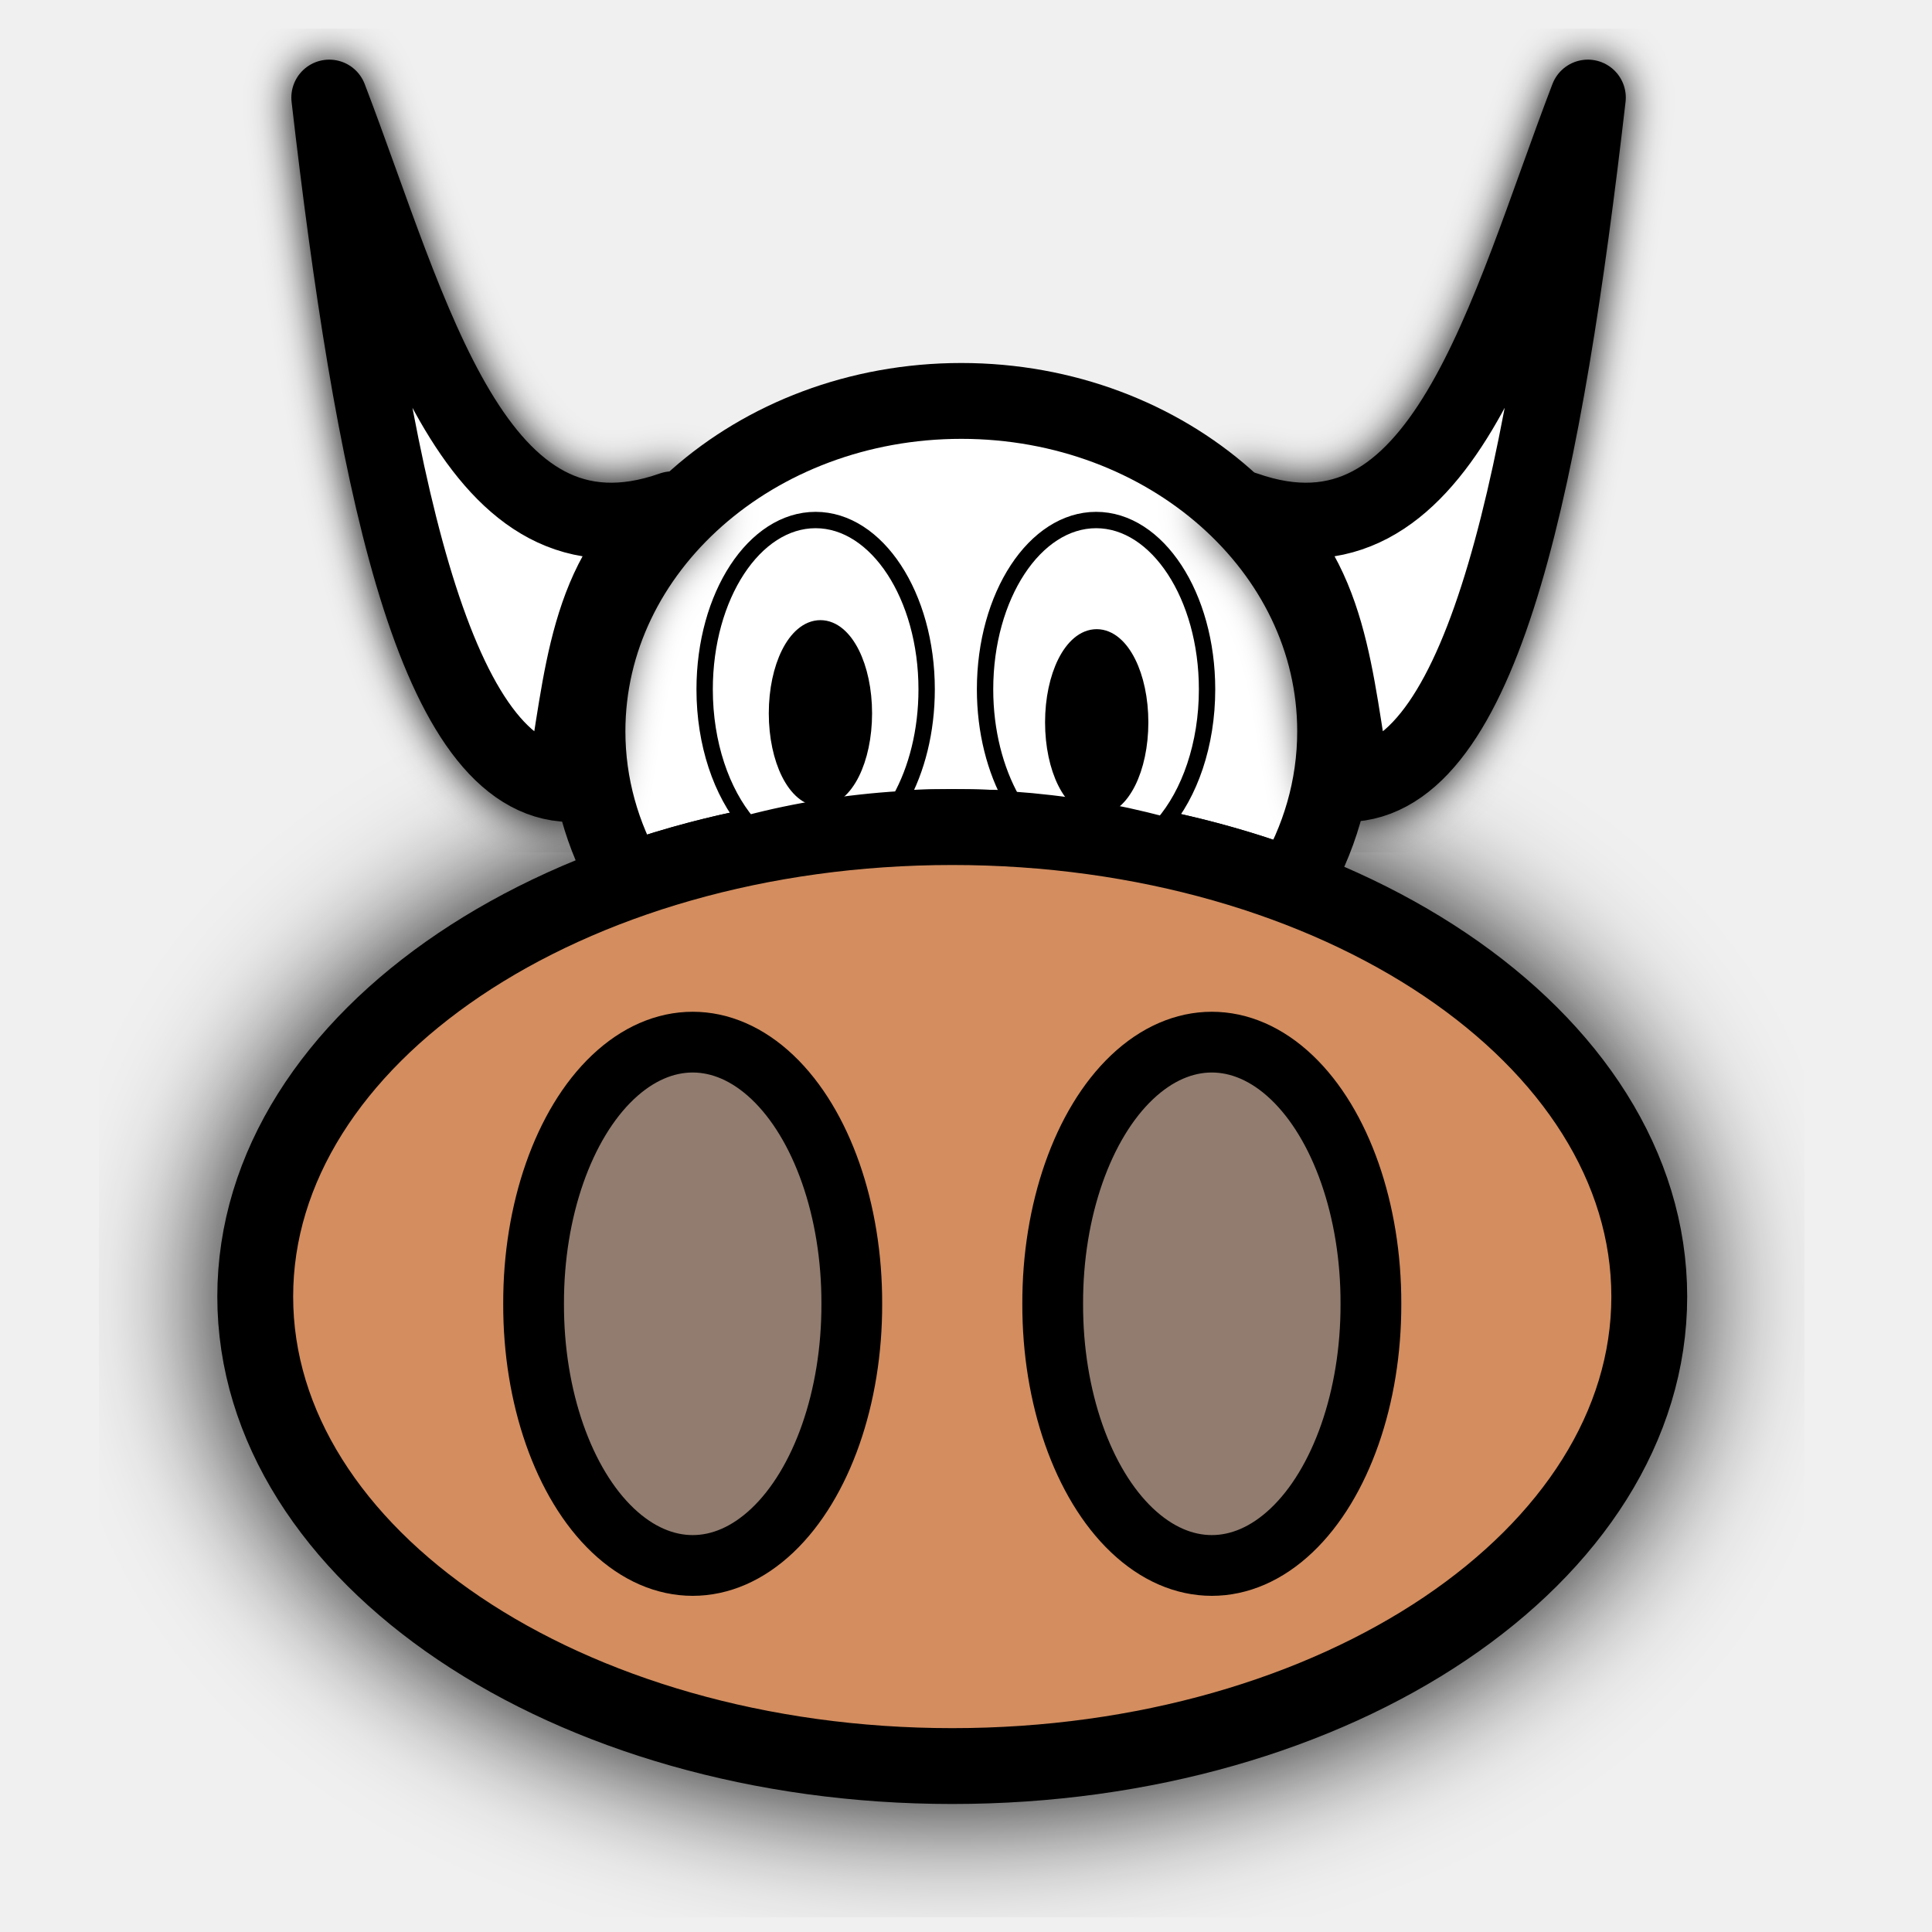
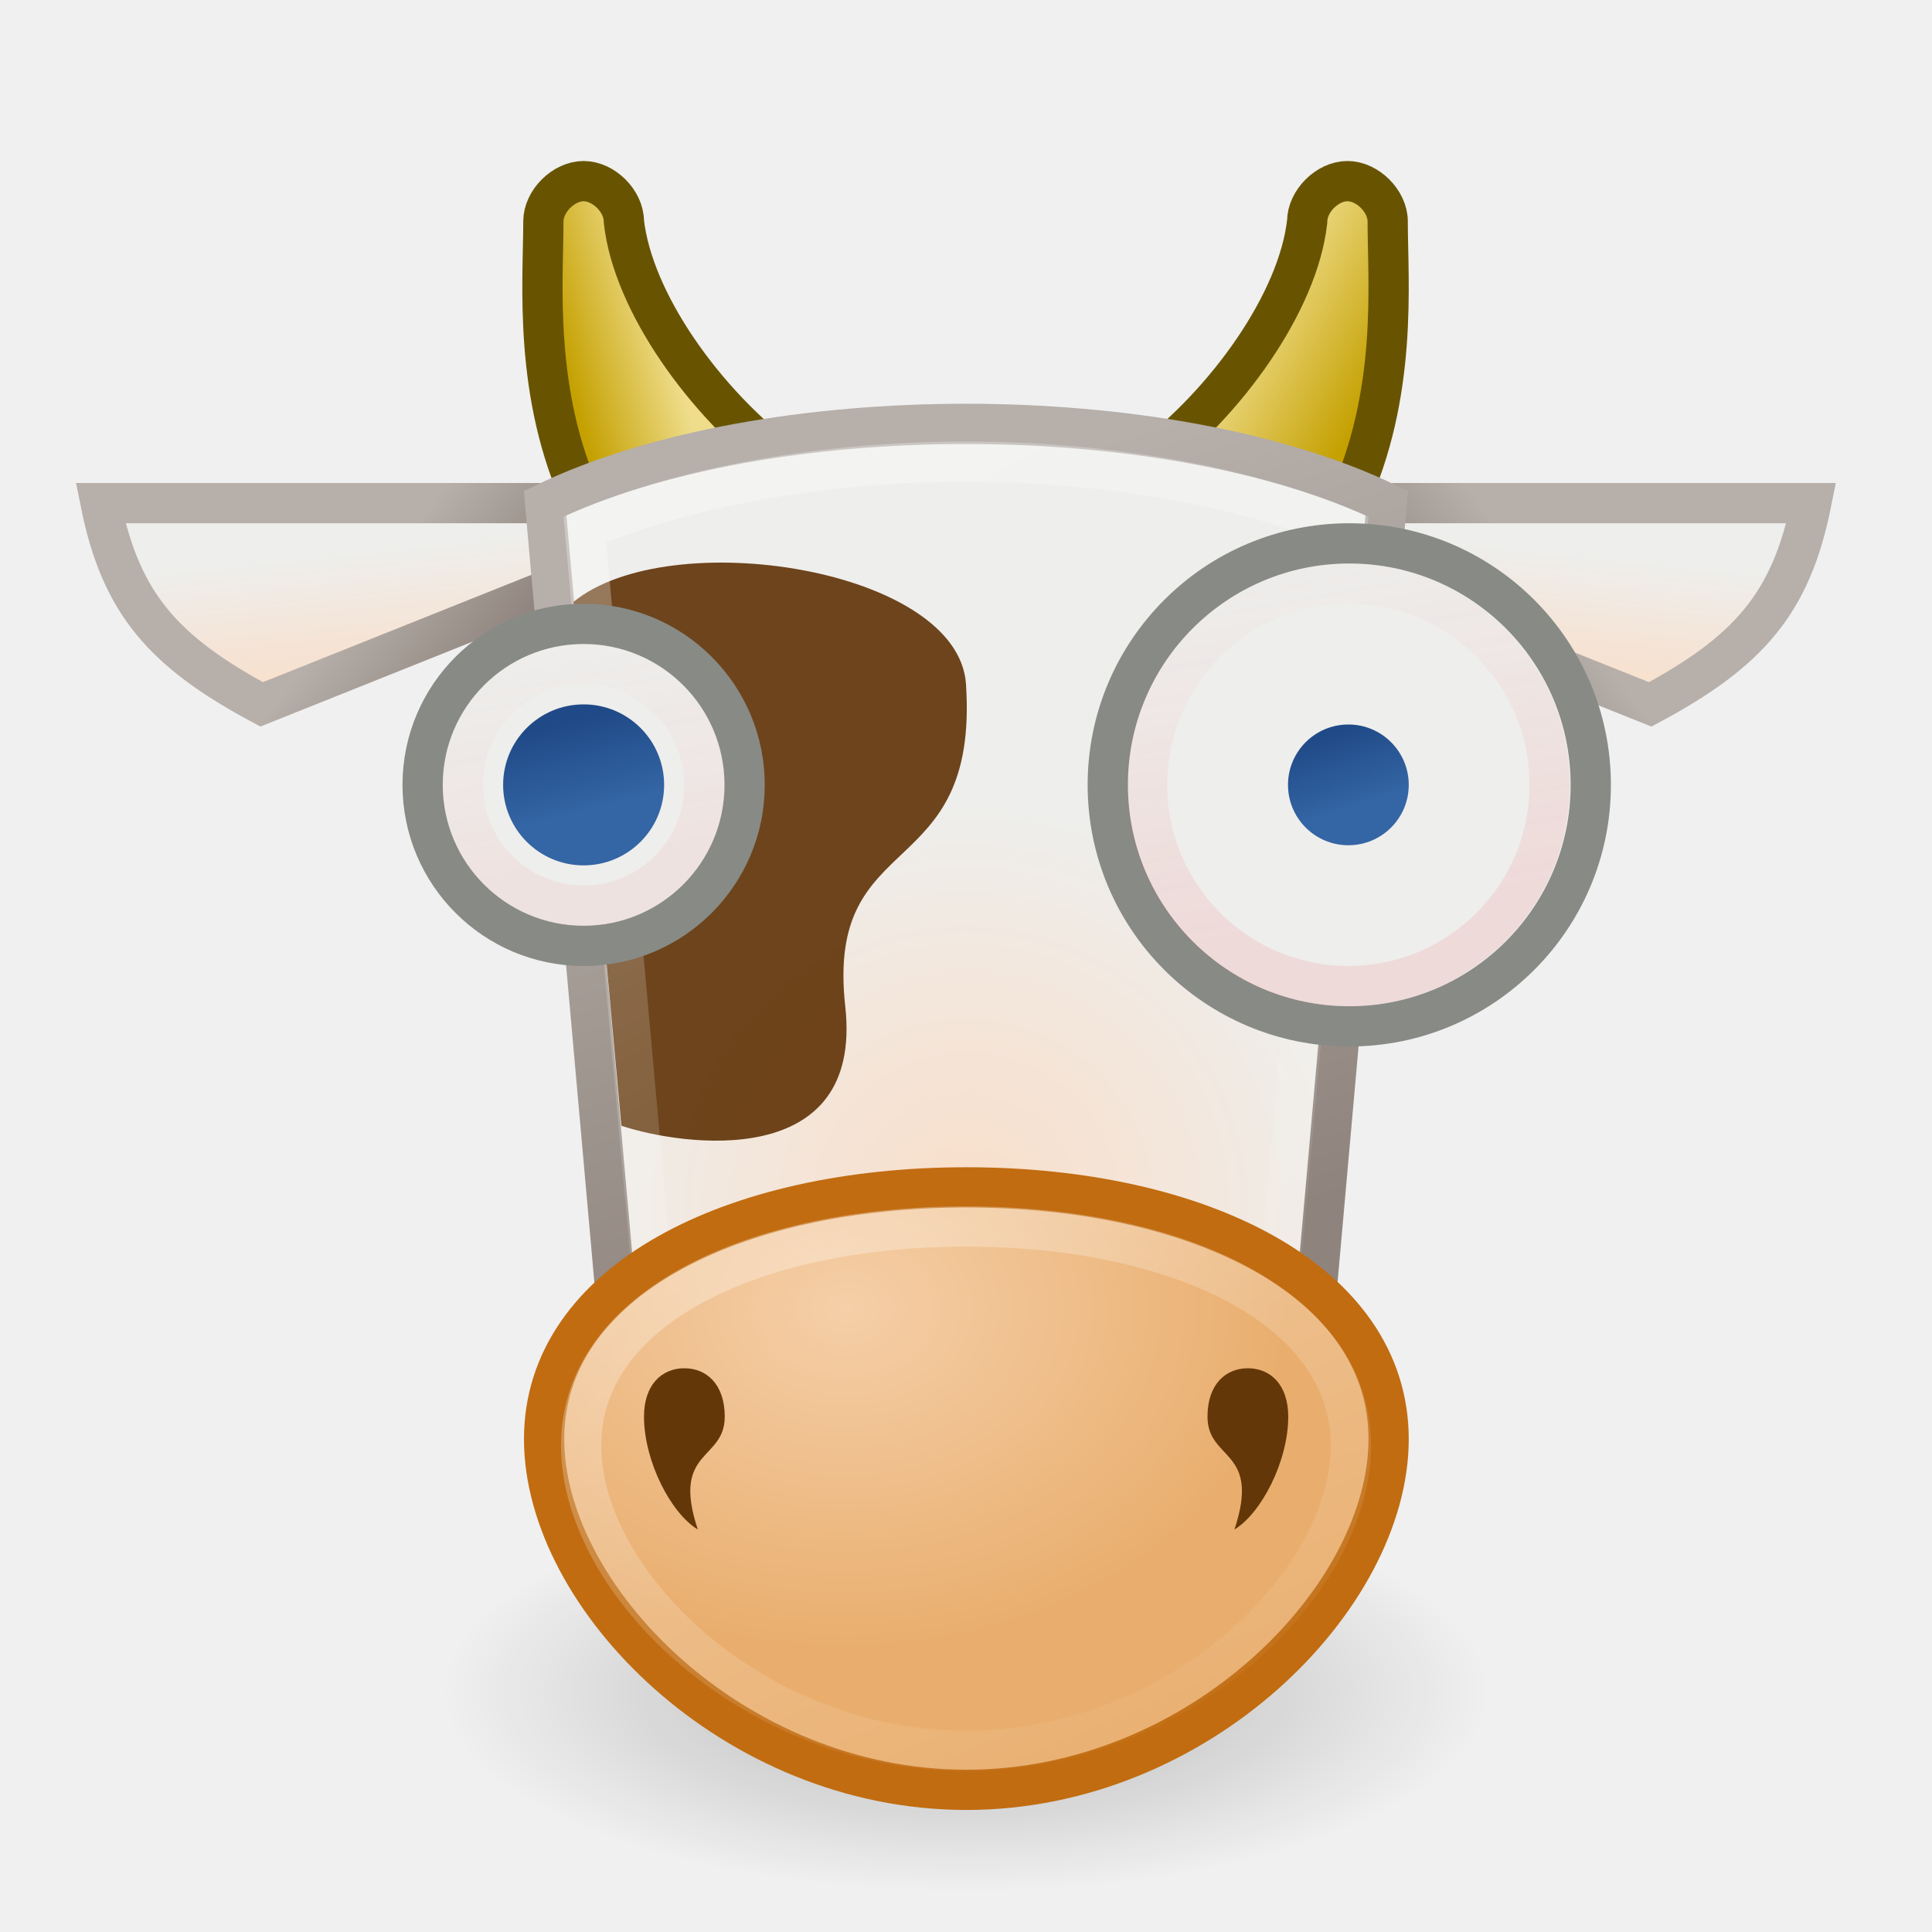
- <svg xmlns="http://www.w3.org/2000/svg" width="230" height="230" id="svg2" version="1.0">
+ <svg xmlns="http://www.w3.org/2000/svg" xmlns:xlink="http://www.w3.org/1999/xlink" width="48" height="48" id="svg2" version="1.0">
  <defs id="defs4">
-     <filter id="filter3219">
-       <feGaussianBlur stdDeviation="4.146" id="feGaussianBlur3221" />
-     </filter>
-     <filter id="filter3265" x="-0.112" width="1.223" y="-0.162" height="1.323">
-       <feGaussianBlur stdDeviation="13.514" id="feGaussianBlur3267" />
-     </filter>
+     <linearGradient id="linearGradient6524">
+       <stop style="stop-color:#000000;stop-opacity:1;" offset="0" id="stop6526" />
+       <stop style="stop-color:#000000;stop-opacity:0;" offset="1" id="stop6528" />
+     </linearGradient>
+     <linearGradient id="linearGradient6488">
+       <stop style="stop-color:#ffffff;stop-opacity:1;" offset="0" id="stop6490" />
+       <stop style="stop-color:#ffffff;stop-opacity:0;" offset="1" id="stop6492" />
+     </linearGradient>
+     <linearGradient id="linearGradient6445">
+       <stop style="stop-color:#b6afaa;stop-opacity:1" offset="0" id="stop6447" />
+       <stop style="stop-color:#8f847d;stop-opacity:1" offset="1" id="stop6449" />
+     </linearGradient>
+     <linearGradient id="linearGradient6414">
+       <stop style="stop-color:#3465a4;stop-opacity:1;" offset="0" id="stop6416" />
+       <stop style="stop-color:#204a87;stop-opacity:1" offset="1" id="stop6418" />
+     </linearGradient>
+     <linearGradient id="linearGradient6402">
+       <stop style="stop-color:#ef2929;stop-opacity:1;" offset="0" id="stop6404" />
+       <stop style="stop-color:#ef2929;stop-opacity:0;" offset="1" id="stop6406" />
+     </linearGradient>
+     <linearGradient id="linearGradient6382">
+       <stop style="stop-color:#c4a000;stop-opacity:1;" offset="0" id="stop6384" />
+       <stop style="stop-color:#efdd8c;stop-opacity:1" offset="1" id="stop6386" />
+     </linearGradient>
+     <linearGradient id="linearGradient6354">
+       <stop style="stop-color:#f5cfa8;stop-opacity:1" offset="0" id="stop6356" />
+       <stop style="stop-color:#e9ae6e;stop-opacity:1" offset="1" id="stop6358" />
+     </linearGradient>
+     <linearGradient id="linearGradient6344">
+       <stop style="stop-color:#f9dec9;stop-opacity:1" offset="0" id="stop6346" />
+       <stop style="stop-color:#eeeeec;stop-opacity:1" offset="1" id="stop6348" />
+     </linearGradient>
+     <radialGradient xlink:href="#linearGradient6344" id="radialGradient6352" cx="24" cy="29.005" fx="24" fy="29.005" r="10.955" gradientTransform="matrix(0.9127844,-1.1902367e-7,1.1902369e-7,0.9127845,2.093172,3.524701)" gradientUnits="userSpaceOnUse" />
+     <radialGradient xlink:href="#linearGradient6354" id="radialGradient6360" cx="21" cy="31.027" fx="21" fy="31.027" r="10.991" gradientTransform="matrix(1,0,0,0.7718669,0,8.551292)" gradientUnits="userSpaceOnUse" />
+     <linearGradient xlink:href="#linearGradient6382" id="linearGradient6388" x1="14" y1="9" x2="16.572" y2="8.285" gradientUnits="userSpaceOnUse" />
+     <linearGradient xlink:href="#linearGradient6382" id="linearGradient6396" x1="33" y1="10" x2="29" y2="8" gradientUnits="userSpaceOnUse" />
+     <linearGradient xlink:href="#linearGradient6402" id="linearGradient6408" x1="15.5" y1="17.5" x2="14.5" y2="12" gradientUnits="userSpaceOnUse" />
+     <linearGradient xlink:href="#linearGradient6402" id="linearGradient6412" gradientUnits="userSpaceOnUse" x1="15.5" y1="17.5" x2="14.5" y2="12" />
+     <linearGradient xlink:href="#linearGradient6414" id="linearGradient6420" x1="17" y1="6.333" x2="16.711" y2="5.241" gradientUnits="userSpaceOnUse" />
+     <linearGradient xlink:href="#linearGradient6414" id="linearGradient6428" x1="17" y1="6.388" x2="16.6" y2="5.188" gradientUnits="userSpaceOnUse" />
+     <linearGradient xlink:href="#linearGradient6382" id="linearGradient6432" gradientUnits="userSpaceOnUse" x1="13.977" y1="10" x2="17.293" y2="8.177" gradientTransform="matrix(-1,0,0,1,47.97687,0)" />
+     <linearGradient xlink:href="#linearGradient6344" id="linearGradient6443" x1="6.909" y1="17.336" x2="6.562" y2="13.938" gradientUnits="userSpaceOnUse" />
+     <linearGradient xlink:href="#linearGradient6445" id="linearGradient6451" x1="22.481" y1="12.391" x2="28.267" y2="31.266" gradientUnits="userSpaceOnUse" />
+     <linearGradient xlink:href="#linearGradient6445" id="linearGradient6459" x1="9.25" y1="14.375" x2="12.188" y2="16.688" gradientUnits="userSpaceOnUse" />
+     <linearGradient xlink:href="#linearGradient6344" id="linearGradient6463" gradientUnits="userSpaceOnUse" x1="6.909" y1="17.336" x2="6.562" y2="13.938" gradientTransform="matrix(-1,0,0,1,47.5,0)" />
+     <linearGradient xlink:href="#linearGradient6445" id="linearGradient6465" gradientUnits="userSpaceOnUse" x1="9.25" y1="14.375" x2="12.188" y2="16.688" gradientTransform="matrix(-1,0,0,1,47.5,0)" />
+     <linearGradient xlink:href="#linearGradient6344" id="linearGradient6473" gradientUnits="userSpaceOnUse" gradientTransform="matrix(-1,0,0,1,47.5,0)" x1="6.909" y1="17.336" x2="6.562" y2="13.938" />
+     <linearGradient xlink:href="#linearGradient6445" id="linearGradient6475" gradientUnits="userSpaceOnUse" gradientTransform="matrix(-1,0,0,1,47.5,0)" x1="9.25" y1="14.375" x2="12.188" y2="16.688" />
+     <linearGradient xlink:href="#linearGradient6344" id="linearGradient6478" gradientUnits="userSpaceOnUse" gradientTransform="matrix(-1,0,0,1,47.5,0)" x1="6.909" y1="17.336" x2="6.562" y2="13.938" />
+     <linearGradient xlink:href="#linearGradient6445" id="linearGradient6480" gradientUnits="userSpaceOnUse" gradientTransform="matrix(-1,0,0,1,47.5,0)" x1="9.25" y1="14.375" x2="12.188" y2="16.688" />
+     <linearGradient xlink:href="#linearGradient6488" id="linearGradient6494" x1="12" y1="8" x2="29" y2="42" gradientUnits="userSpaceOnUse" />
+     <linearGradient xlink:href="#linearGradient6488" id="linearGradient6508" x1="19.297" y1="30.079" x2="26" y2="46" gradientUnits="userSpaceOnUse" />
+     <radialGradient xlink:href="#linearGradient6344" id="radialGradient6512" gradientUnits="userSpaceOnUse" gradientTransform="matrix(0.9127844,-1.1902367e-7,1.1902369e-7,0.9127845,2.093172,3.524701)" cx="24" cy="29.005" fx="24" fy="29.005" r="10.955" />
+     <linearGradient xlink:href="#linearGradient6445" id="linearGradient6514" gradientUnits="userSpaceOnUse" x1="22.481" y1="12.391" x2="28.267" y2="31.266" />
+     <linearGradient xlink:href="#linearGradient6488" id="linearGradient6520" gradientUnits="userSpaceOnUse" x1="16.653" y1="11.394" x2="30" y2="39" />
+     <radialGradient xlink:href="#linearGradient6524" id="radialGradient6530" cx="56" cy="32" fx="56" fy="32" r="7" gradientTransform="matrix(1,0,0,0.4285714,0,18.28571)" gradientUnits="userSpaceOnUse" />
  </defs>
-   <g id="layer1" transform="translate(-169.9943,-400.2606)">
-     <g id="g2404" transform="matrix(1.013808,0,0,1.013808,2.694088,-8.492544)">
-       <path style="opacity:1;fill:#000000;fill-opacity:1;fill-rule:nonzero;stroke:#000000;stroke-width:15;stroke-miterlimit:4;stroke-dasharray:none;stroke-opacity:1;filter:url(#filter3265)" id="path3223" d="M 517.143,466.648 A 137.857,92.857 0 1 1 241.429,466.648 A 137.857,92.857 0 1 1 517.143,466.648 z" transform="matrix(0.5937155,0,0,0.5937155,51.65292,278.3818)" />
-       <path id="path3195" d="M 277.904,450.265 C 253.675,450.265 234.006,467.641 234.006,489.061 C 234.006,495.382 235.737,501.356 238.774,506.631 C 250.15,502.594 263.103,500.304 276.846,500.304 C 291.3,500.304 304.872,502.846 316.662,507.28 C 319.937,501.848 321.801,495.642 321.801,489.061 C 321.801,467.641 302.132,450.265 277.904,450.265 z" style="opacity:1;fill:#ffffff;fill-opacity:1;fill-rule:nonzero;stroke:#000000;stroke-width:8.906;stroke-miterlimit:4;stroke-dasharray:none;stroke-opacity:1" />
-       <path transform="matrix(0.5937155,0,0,0.5937155,51.65292,278.3818)" d="M 517.143,466.648 A 137.857,92.857 0 1 1 241.429,466.648 A 137.857,92.857 0 1 1 517.143,466.648 z" id="path3160" style="opacity:1;fill:#d38d5f;fill-opacity:1;fill-rule:nonzero;stroke:#000000;stroke-width:15;stroke-miterlimit:4;stroke-dasharray:none;stroke-opacity:1" />
-       <path transform="matrix(0.4755632,0,0,0.4755632,93.84174,318.7399)" d="M 360,499.505 A 39.286,64.286 0 1 1 281.429,499.505 A 39.286,64.286 0 1 1 360,499.505 z" id="path3162" style="opacity:1;fill:#917c6f;fill-opacity:1;fill-rule:nonzero;stroke:#000000;stroke-width:15;stroke-miterlimit:4;stroke-dasharray:none;stroke-opacity:1" />
-       <path style="opacity:1;fill:#917c6f;fill-opacity:1;fill-rule:nonzero;stroke:#000000;stroke-width:15;stroke-miterlimit:4;stroke-dasharray:none;stroke-opacity:1" id="path3164" d="M 360,499.505 A 39.286,64.286 0 1 1 281.429,499.505 A 39.286,64.286 0 1 1 360,499.505 z" transform="matrix(0.4755632,0,0,0.4755632,154.7999,318.7399)" />
-       <path id="path3181" d="M 260.792,464.25 C 253.596,464.25 247.765,473.153 247.765,484.136 C 247.765,490.54 249.756,496.24 252.837,499.88 C 258.468,498.396 264.47,497.435 270.727,497.043 C 272.667,493.57 273.834,489.055 273.834,484.136 C 273.834,473.153 267.988,464.25 260.792,464.25 z M 293.735,464.25 C 286.539,464.25 280.693,473.153 280.693,484.136 C 280.693,489.078 281.888,493.608 283.845,497.089 C 290.048,497.523 295.994,498.521 301.569,500.03 C 304.721,496.397 306.762,490.624 306.762,484.136 C 306.762,473.153 300.931,464.25 293.735,464.25 z" style="fill:#ffffff;fill-opacity:1;fill-rule:nonzero;stroke:#000000;stroke-width:1.921;stroke-miterlimit:4;stroke-opacity:1" />
-       <path transform="matrix(0.5937155,0,0,0.5937155,65.22356,269.052)" d="M 338.571,367.005 A 8.214,16.429 0 1 1 322.143,367.005 A 8.214,16.429 0 1 1 338.571,367.005 z" id="path3191" style="opacity:1;fill:#000000;fill-opacity:1;fill-rule:nonzero;stroke:#000000;stroke-width:4;stroke-miterlimit:4;stroke-dasharray:none;stroke-opacity:1" />
-       <path transform="matrix(0.5937155,0,0,0.5937155,97.66586,270.1122)" d="M 338.571,367.005 A 8.214,16.429 0 1 1 322.143,367.005 A 8.214,16.429 0 1 1 338.571,367.005 z" id="path3193" style="opacity:1;fill:#000000;fill-opacity:1;fill-rule:nonzero;stroke:#000000;stroke-width:4;stroke-miterlimit:4;stroke-dasharray:none;stroke-opacity:1" />
-       <path transform="matrix(0.5937155,0,0,0.5937155,65.22356,269.052)" id="path3205" style="fill:#000000;fill-opacity:1;fill-rule:evenodd;stroke:#000000;stroke-width:15;stroke-linecap:round;stroke-linejoin:round;stroke-miterlimit:4;stroke-dasharray:none;stroke-opacity:1;filter:url(#filter3219)" d="M 414.286,326.648 C 453.419,340.459 465.799,287.924 482.143,245.219 C 473.704,318.236 462.07,378.641 435.714,380.934 C 432.044,360.986 431.526,339.358 414.286,326.648 z M 301.071,326.648 C 261.939,340.459 249.559,287.924 233.214,245.219 C 241.653,318.236 253.287,378.641 279.643,380.934 C 283.313,360.986 283.832,339.358 301.071,326.648 z" />
-       <path d="M 311.191,462.988 C 334.425,471.188 341.775,439.997 351.479,414.643 C 346.469,457.994 339.562,493.857 323.914,495.218 C 321.735,483.375 321.427,470.534 311.191,462.988 z M 243.974,462.988 C 220.741,471.188 213.39,439.997 203.686,414.643 C 208.697,457.994 215.604,493.857 231.252,495.218 C 233.431,483.375 233.739,470.534 243.974,462.988 z" style="fill:#ffffff;fill-opacity:1;fill-rule:evenodd;stroke:#000000;stroke-width:8.906;stroke-linecap:round;stroke-linejoin:round;stroke-miterlimit:4;stroke-dasharray:none;stroke-opacity:1" id="path3200" />
-     </g>
+   <g id="layer1">
+     <path style="opacity:0.25;fill:url(#radialGradient6530);fill-opacity:1;fill-rule:nonzero;stroke:none;stroke-width:1;stroke-linecap:butt;stroke-linejoin:round;marker:none;marker-start:none;marker-mid:none;marker-end:none;stroke-miterlimit:4;stroke-dasharray:none;stroke-dashoffset:0;stroke-opacity:1;visibility:visible;display:inline;overflow:visible;enable-background:accumulate" id="path6522" d="M 63,32 A 7,3 0 1 1 49,32 A 7,3 0 1 1 63,32 z" transform="matrix(1.857143,0,0,1.65625,-79.99999,-10.96875)" />
+     <path id="path6461" d="M 45,12.5 L 34,12.5 L 33.5,14.5 L 41,17.5 C 43.431,16.195 44.5,15 45,12.5 z" style="fill:url(#linearGradient6463);fill-opacity:1;fill-rule:nonzero;stroke:url(#linearGradient6465);stroke-width:1;stroke-linecap:butt;stroke-linejoin:miter;marker:none;marker-start:none;marker-mid:none;marker-end:none;stroke-miterlimit:4;stroke-dashoffset:0;stroke-opacity:1;visibility:visible;display:inline;overflow:visible;enable-background:accumulate" />
+     <path id="path6430" d="M 34.477,5.5 C 34.477,5 33.977,4.5 33.477,4.5 C 32.977,4.5 32.477,5 32.477,5.5 C 32.256,7.5 30.477,10 28.477,11.5 L 33.477,12.5 C 34.742,9.79 34.477,7 34.477,5.5 z" style="fill:url(#linearGradient6432);fill-opacity:1;fill-rule:nonzero;stroke:#685400;stroke-width:1;stroke-linecap:butt;stroke-linejoin:round;marker:none;marker-start:none;marker-mid:none;marker-end:none;stroke-miterlimit:4;stroke-dashoffset:0;stroke-opacity:1;visibility:visible;display:inline;overflow:visible;enable-background:accumulate" />
+     <path style="fill:url(#linearGradient6388);fill-opacity:1;fill-rule:nonzero;stroke:#685400;stroke-width:1;stroke-linecap:butt;stroke-linejoin:round;marker:none;marker-start:none;marker-mid:none;marker-end:none;stroke-miterlimit:4;stroke-dashoffset:0;stroke-opacity:1;visibility:visible;display:inline;overflow:visible;enable-background:accumulate" d="M 13.5,5.5 C 13.5,5 14,4.5 14.5,4.5 C 15,4.5 15.5,5 15.5,5.5 C 15.721,7.5 17.5,10 19.5,11.5 L 14.5,12.5 C 13.235,9.79 13.5,7 13.5,5.5 z" id="rect6339" />
+     <path style="fill:url(#linearGradient6443);fill-opacity:1;fill-rule:nonzero;stroke:url(#linearGradient6459);stroke-width:1;stroke-linecap:butt;stroke-linejoin:miter;marker:none;marker-start:none;marker-mid:none;marker-end:none;stroke-miterlimit:4;stroke-dashoffset:0;stroke-opacity:1;visibility:visible;display:inline;overflow:visible;enable-background:accumulate" d="M 2.5,12.5 L 13.5,12.5 L 14,14.5 L 6.5,17.5 C 4.069,16.195 3,15 2.5,12.5 z" id="rect6319" />
+     <path style="fill:url(#radialGradient6352);fill-opacity:1;fill-rule:nonzero;stroke:url(#linearGradient6451);stroke-width:1;stroke-linecap:butt;stroke-linejoin:miter;marker:none;marker-start:none;marker-mid:none;marker-end:none;stroke-miterlimit:4;stroke-dashoffset:0;stroke-opacity:1;visibility:visible;display:inline;overflow:visible;enable-background:accumulate" d="M 13.543,12.5 C 18.999,9.873 28.999,9.877 34.454,12.5 L 32.182,38 L 15.816,38 L 13.543,12.5 z" id="rect6315" />
+     <path style="fill:#5c2d00;fill-opacity:1;fill-rule:nonzero;stroke:none;stroke-width:1;stroke-linecap:butt;stroke-linejoin:round;stroke-miterlimit:4;stroke-dashoffset:0;stroke-opacity:1;marker:none;marker-start:none;marker-mid:none;marker-end:none;visibility:visible;display:inline;overflow:visible;enable-background:accumulate;opacity:0.88" d="M 14.25,14.953 C 16.629,13.007 23.812,14.119 24,17 C 24.327,22.014 20.5,20.5 21,25 C 21.458,29.125 16.938,28.469 15.438,27.969 L 14.25,14.953 z" id="rect6434" />
+     <path style="fill:none;fill-opacity:1;fill-rule:nonzero;stroke:url(#linearGradient6520);stroke-width:1;stroke-linecap:butt;stroke-linejoin:miter;marker:none;marker-start:none;marker-mid:none;marker-end:none;stroke-miterlimit:4;stroke-dashoffset:0;stroke-opacity:1;visibility:visible;display:inline;overflow:visible;enable-background:accumulate;opacity:0.302" id="path6516" d="M 24,11.469 C 20.487,11.468 17.04,12.088 14.531,13.156 L 16.688,37.062 L 31.312,37.062 L 33.469,13.156 C 30.96,12.089 27.513,11.469 24,11.469 z" />
+     <path style="fill:url(#radialGradient6360);fill-opacity:1;fill-rule:nonzero;stroke:#c16c11;stroke-width:1;stroke-linecap:butt;stroke-linejoin:miter;marker:none;marker-start:none;marker-mid:none;marker-end:none;stroke-miterlimit:4;stroke-dashoffset:0;stroke-opacity:1;visibility:visible;display:inline;overflow:visible;enable-background:accumulate" d="M 34.5,35.755 C 34.5,39.684 29.8,44.468 24.009,44.468 C 18.218,44.468 13.518,39.684 13.518,35.755 C 13.518,31.825 18.218,29.5 24.009,29.5 C 29.8,29.5 34.5,31.825 34.5,35.755 z" id="path5543" />
+     <path style="opacity:1;fill:#eeeeec;fill-opacity:1;fill-rule:nonzero;stroke:#888a85;stroke-width:0.75;stroke-linecap:butt;stroke-linejoin:miter;marker:none;marker-start:none;marker-mid:none;marker-end:none;stroke-miterlimit:4;stroke-dasharray:none;stroke-dashoffset:0;stroke-opacity:1;visibility:visible;display:inline;overflow:visible;enable-background:accumulate" id="path6324" d="M 18.5,15.5 A 3,3 0 1 1 12.5,15.5 A 3,3 0 1 1 18.5,15.5 z" transform="matrix(1.333333,0,0,1.333333,-6.166667,-1.166667)" />
+     <path style="opacity:1;fill:#eeeeec;fill-opacity:1;fill-rule:nonzero;stroke:#888a85;stroke-width:0.5;stroke-linecap:butt;stroke-linejoin:miter;marker:none;marker-start:none;marker-mid:none;marker-end:none;stroke-miterlimit:4;stroke-dasharray:none;stroke-dashoffset:0;stroke-opacity:1;visibility:visible;display:inline;overflow:visible;enable-background:accumulate" id="path6326" d="M 18.5,15.5 A 3,3 0 1 1 12.5,15.5 A 3,3 0 1 1 18.5,15.5 z" transform="matrix(2,0,0,2,2.522282,-11.5)" />
+     <path style="fill:#643708;fill-opacity:1;fill-rule:nonzero;stroke:none;stroke-width:1;stroke-linecap:butt;stroke-linejoin:miter;marker:none;marker-start:none;marker-mid:none;marker-end:none;stroke-miterlimit:4;stroke-dashoffset:0;stroke-opacity:1;visibility:visible;display:inline;overflow:visible;enable-background:accumulate" d="M 18.006,35.196 C 18.006,36.302 16.669,35.997 17.337,38 C 16.669,37.599 16,36.302 16,35.196 C 16,34.395 16.449,33.994 17.003,33.994 C 17.556,33.994 18.006,34.395 18.006,35.196 z" id="path6328" />
+     <path id="path6333" d="M 30,35.196 C 30,36.302 31.337,35.997 30.669,38 C 31.337,37.599 32.006,36.302 32.006,35.196 C 32.006,34.395 31.556,33.994 31.003,33.994 C 30.449,33.994 30,34.395 30,35.196 z" style="fill:#643708;fill-opacity:1;fill-rule:nonzero;stroke:none;stroke-width:1;stroke-linecap:butt;stroke-linejoin:miter;marker:none;marker-start:none;marker-mid:none;marker-end:none;stroke-miterlimit:4;stroke-dashoffset:0;stroke-opacity:1;visibility:visible;display:inline;overflow:visible;enable-background:accumulate" />
+     <path style="opacity:1;fill:url(#linearGradient6420);fill-opacity:1;fill-rule:nonzero;stroke:none;stroke-width:1;stroke-linecap:butt;stroke-linejoin:miter;marker:none;marker-start:none;marker-mid:none;marker-end:none;stroke-miterlimit:4;stroke-dasharray:none;stroke-dashoffset:0;stroke-opacity:1;visibility:visible;display:inline;overflow:visible;enable-background:accumulate" id="path6335" d="M 18,6 A 1,1 0 1 1 16,6 A 1,1 0 1 1 18,6 z" transform="matrix(2,0,0,2,-19.5,7.5)" />
+     <path transform="matrix(1.5,0,0,1.5,8,10.5)" d="M 18,6 A 1,1 0 1 1 16,6 A 1,1 0 1 1 18,6 z" id="path6337" style="opacity:1;fill:url(#linearGradient6428);fill-opacity:1;fill-rule:nonzero;stroke:none;stroke-width:1;stroke-linecap:butt;stroke-linejoin:miter;marker:none;marker-start:none;marker-mid:none;marker-end:none;stroke-miterlimit:4;stroke-dasharray:none;stroke-dashoffset:0;stroke-opacity:1;visibility:visible;display:inline;overflow:visible;enable-background:accumulate" />
+     <path style="opacity:0.104;fill:none;fill-opacity:1;fill-rule:nonzero;stroke:url(#linearGradient6408);stroke-width:0.6;stroke-linecap:butt;stroke-linejoin:miter;marker:none;marker-start:none;marker-mid:none;marker-end:none;stroke-miterlimit:4;stroke-dasharray:none;stroke-dashoffset:0;stroke-opacity:1;visibility:visible;display:inline;overflow:visible;enable-background:accumulate" id="path6398" d="M 18.5,15.5 A 3,3 0 1 1 12.5,15.5 A 3,3 0 1 1 18.5,15.5 z" transform="matrix(1.666667,0,0,1.666667,7.666666,-6.333335)" />
+     <path style="opacity:0.06;fill:none;fill-opacity:1;fill-rule:nonzero;stroke:url(#linearGradient6412);stroke-width:1;stroke-linecap:butt;stroke-linejoin:miter;marker:none;marker-start:none;marker-mid:none;marker-end:none;stroke-miterlimit:4;stroke-dasharray:none;stroke-dashoffset:0;stroke-opacity:1;visibility:visible;display:inline;overflow:visible;enable-background:accumulate" id="path6410" d="M 18.5,15.5 A 3,3 0 1 1 12.5,15.5 A 3,3 0 1 1 18.5,15.5 z" transform="translate(-1,4)" />
+     <path style="fill:none;fill-opacity:1;fill-rule:nonzero;stroke:url(#linearGradient6508);stroke-width:1;stroke-linecap:butt;stroke-linejoin:miter;marker:none;marker-start:none;marker-mid:none;marker-end:none;stroke-miterlimit:4;stroke-dashoffset:0;stroke-opacity:1;visibility:visible;display:inline;overflow:visible;enable-background:accumulate;opacity:0.323" d="M 33.563,35.916 C 33.563,39.336 29.279,43.5 24,43.5 C 18.722,43.5 14.438,39.336 14.438,35.916 C 14.438,32.496 18.722,30.472 24,30.472 C 29.279,30.472 33.563,32.496 33.563,35.916 z" id="path6496" />
  </g>
</svg>
